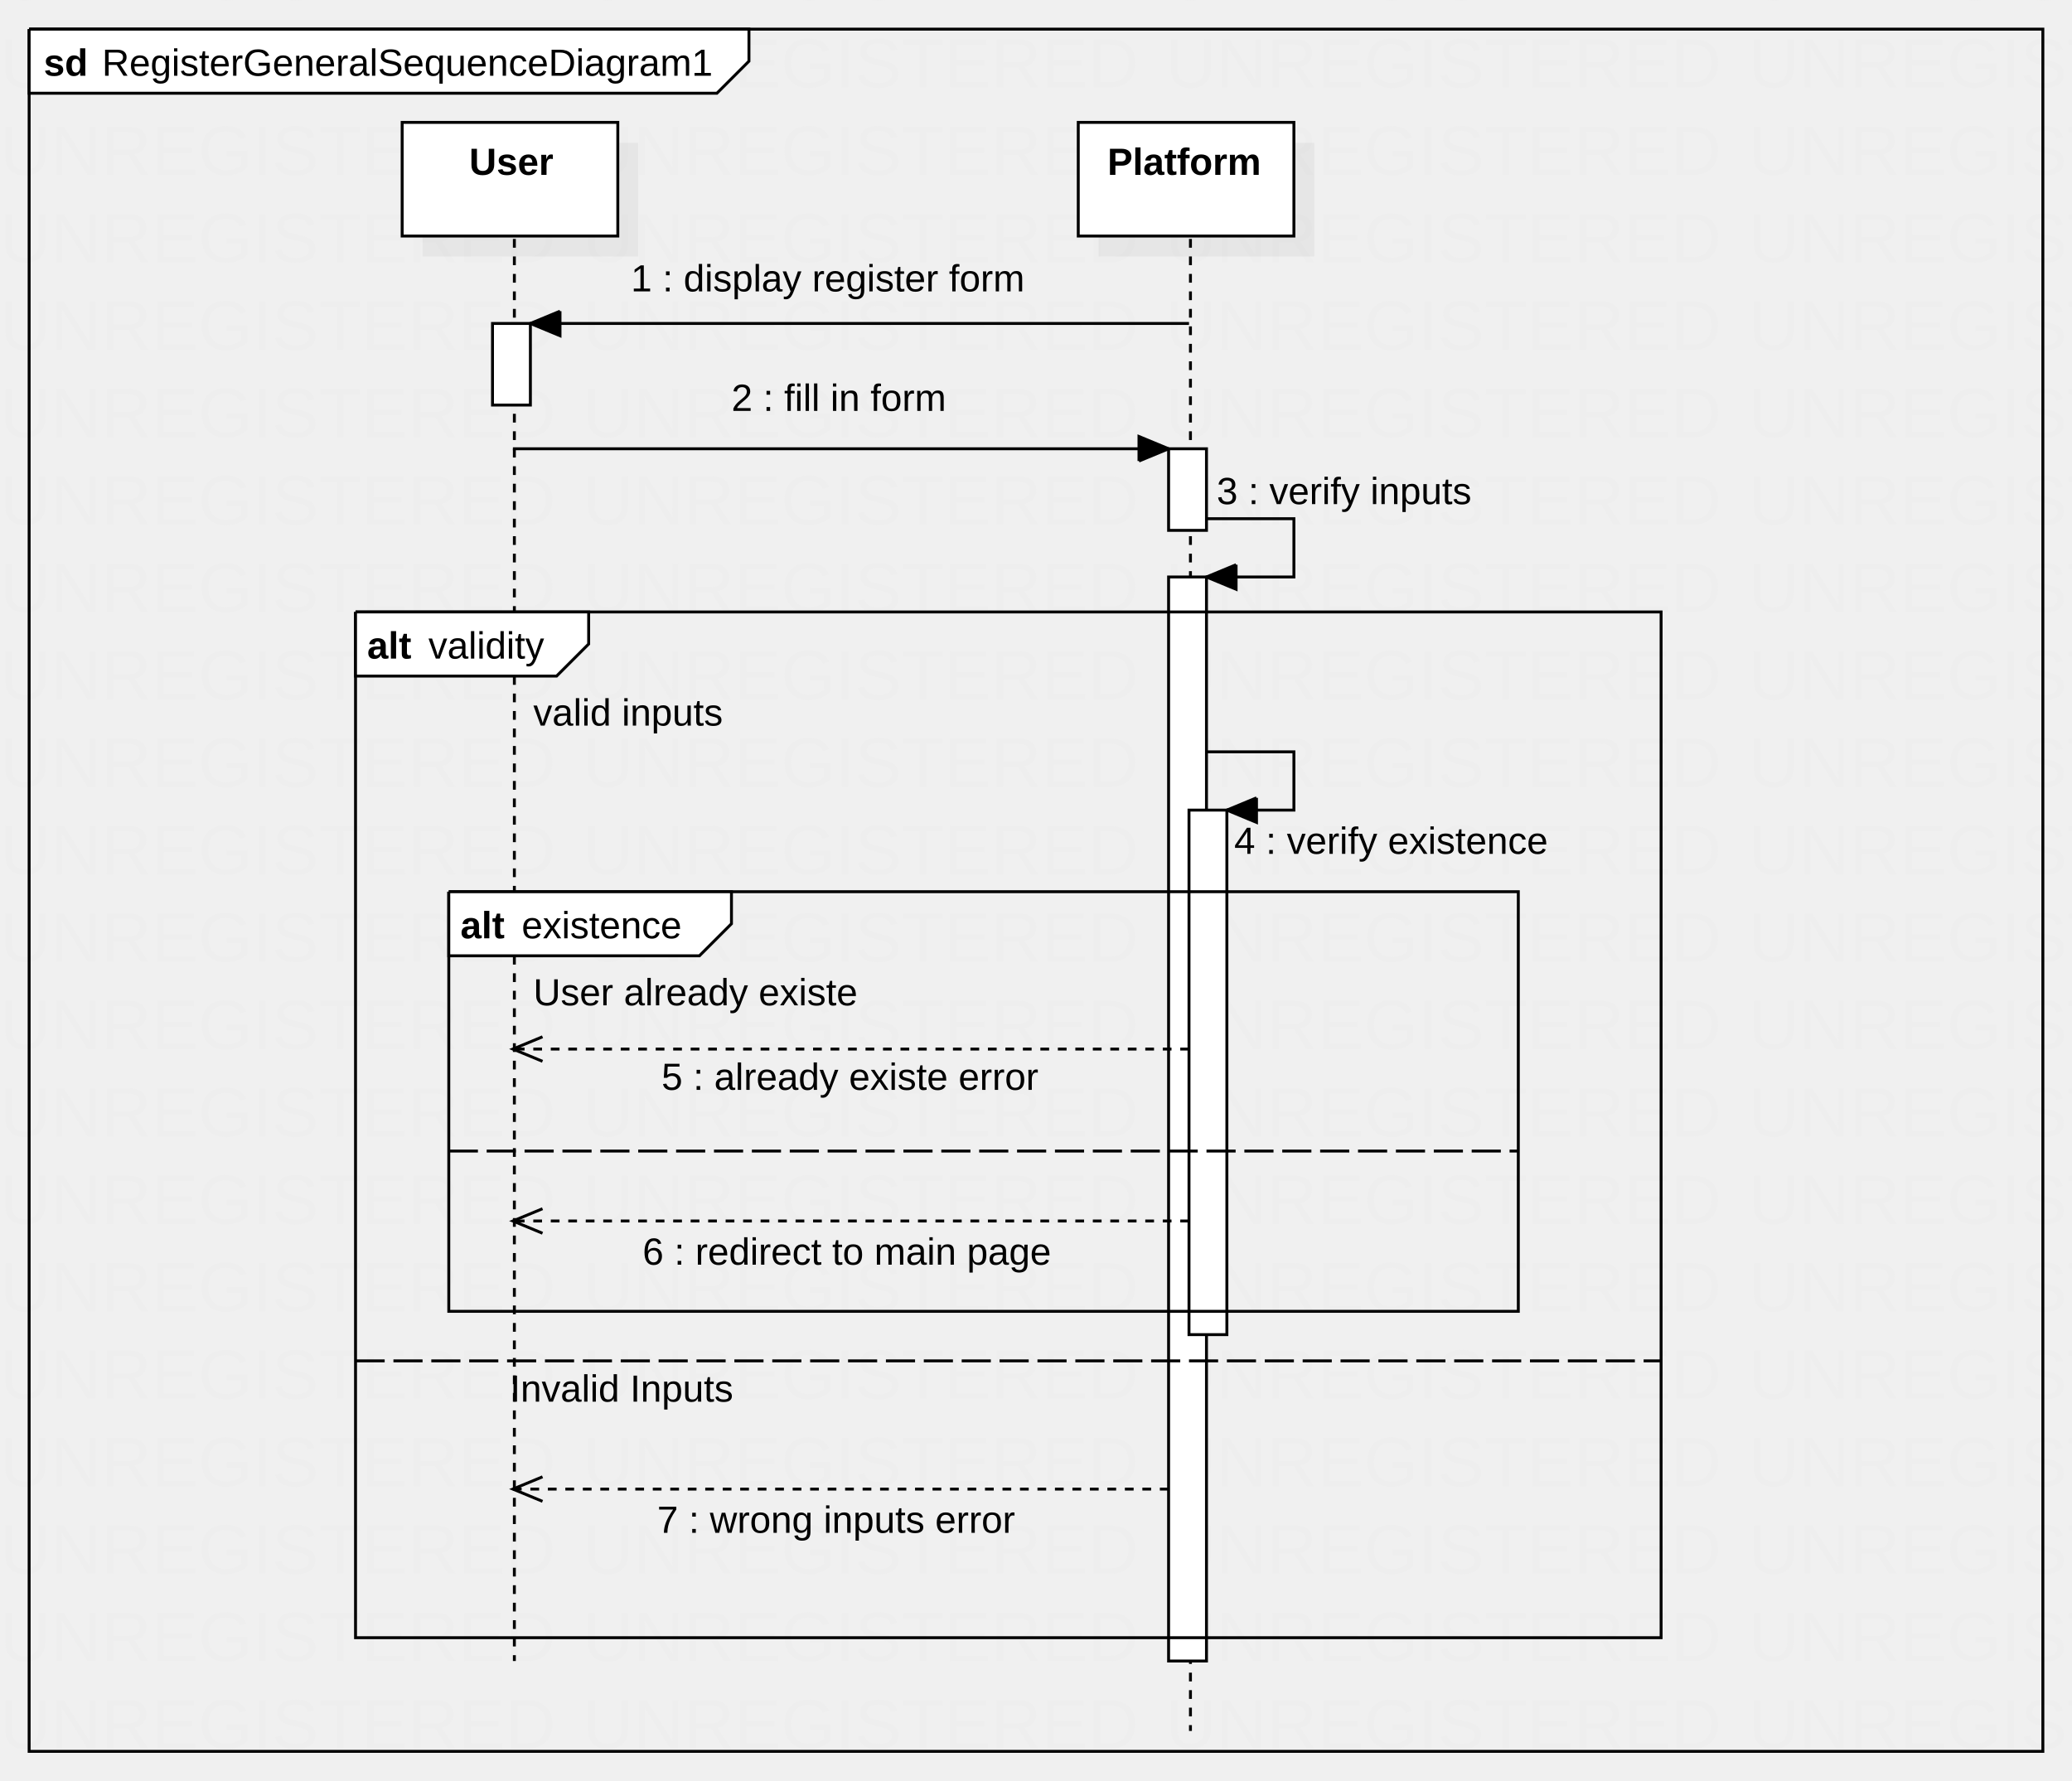
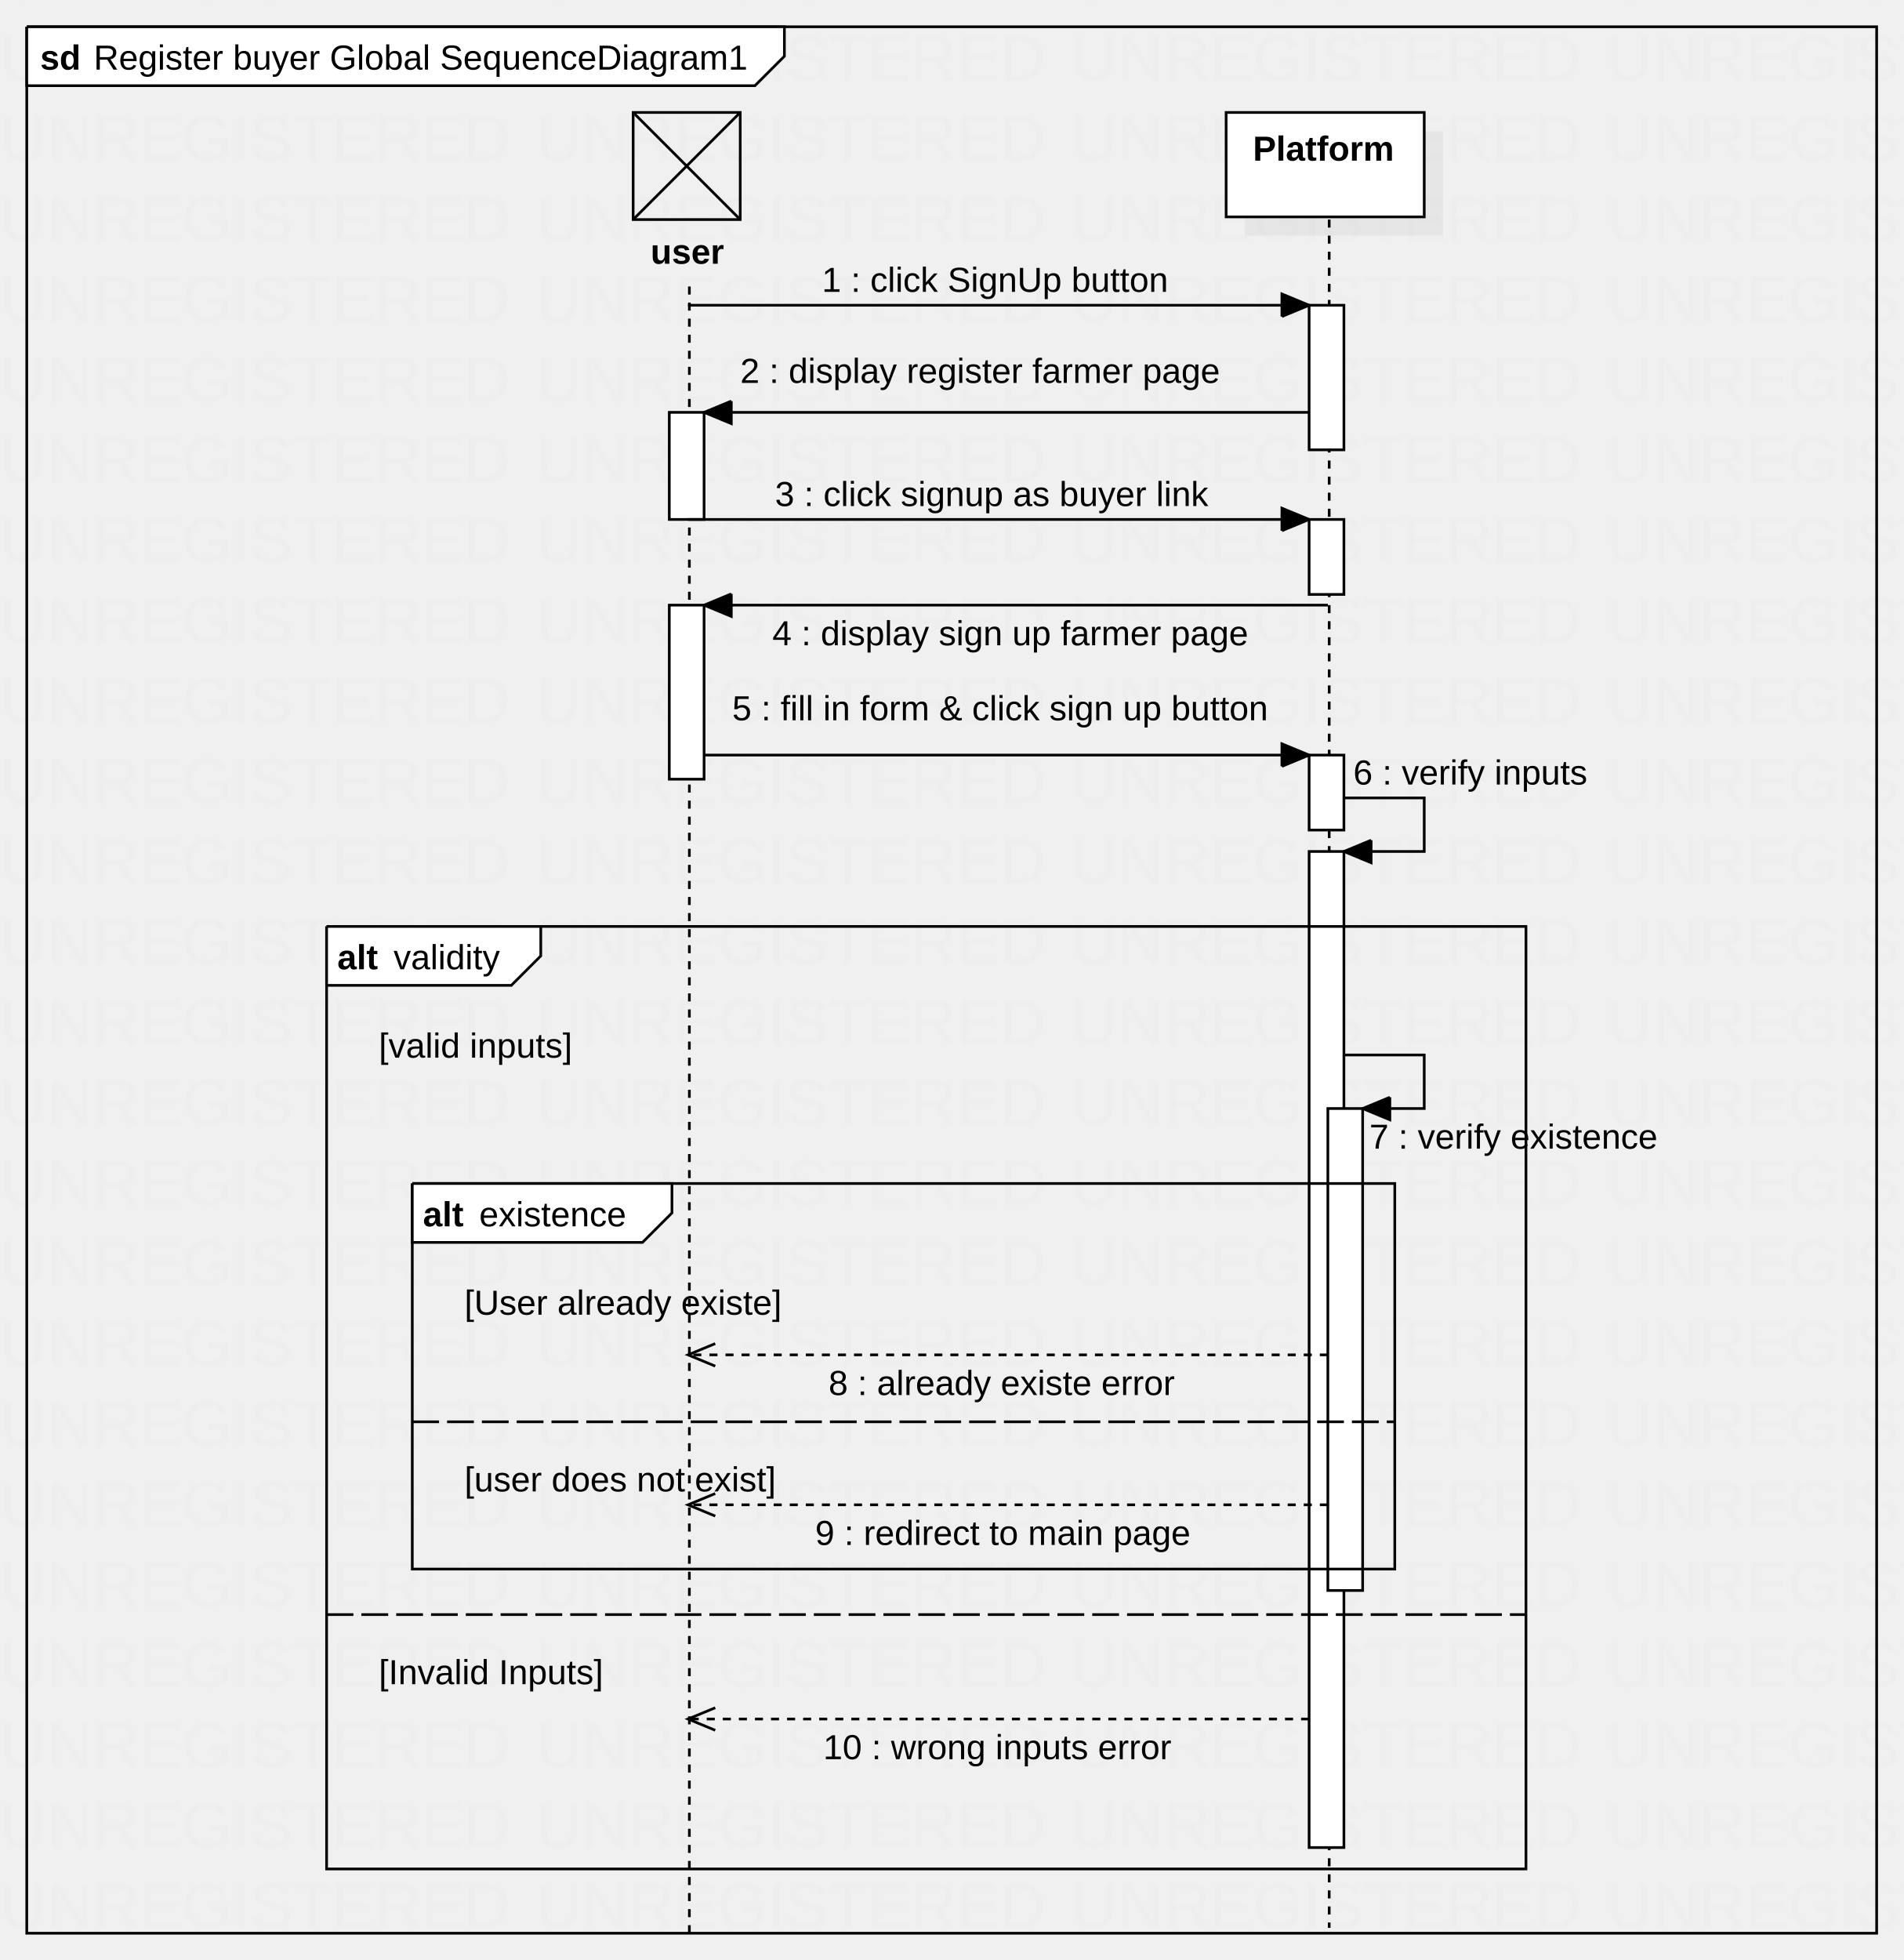
- <svg xmlns="http://www.w3.org/2000/svg" version="1.1" width="711" height="611">
+ <svg xmlns="http://www.w3.org/2000/svg" version="1.1" width="711" height="732">
  <defs />
  <g>
    <text fill="#eeeeee" stroke="none" font-family="Arial" font-size="24px" font-style="normal" font-weight="normal" text-decoration="none" x="0" y="0">UNREGISTERED</text>
    <text fill="#eeeeee" stroke="none" font-family="Arial" font-size="24px" font-style="normal" font-weight="normal" text-decoration="none" x="0" y="30">UNREGISTERED</text>
    <text fill="#eeeeee" stroke="none" font-family="Arial" font-size="24px" font-style="normal" font-weight="normal" text-decoration="none" x="0" y="60">UNREGISTERED</text>
    <text fill="#eeeeee" stroke="none" font-family="Arial" font-size="24px" font-style="normal" font-weight="normal" text-decoration="none" x="0" y="90">UNREGISTERED</text>
    <text fill="#eeeeee" stroke="none" font-family="Arial" font-size="24px" font-style="normal" font-weight="normal" text-decoration="none" x="0" y="120">UNREGISTERED</text>
    <text fill="#eeeeee" stroke="none" font-family="Arial" font-size="24px" font-style="normal" font-weight="normal" text-decoration="none" x="0" y="150">UNREGISTERED</text>
    <text fill="#eeeeee" stroke="none" font-family="Arial" font-size="24px" font-style="normal" font-weight="normal" text-decoration="none" x="0" y="180">UNREGISTERED</text>
    <text fill="#eeeeee" stroke="none" font-family="Arial" font-size="24px" font-style="normal" font-weight="normal" text-decoration="none" x="0" y="210">UNREGISTERED</text>
    <text fill="#eeeeee" stroke="none" font-family="Arial" font-size="24px" font-style="normal" font-weight="normal" text-decoration="none" x="0" y="240">UNREGISTERED</text>
    <text fill="#eeeeee" stroke="none" font-family="Arial" font-size="24px" font-style="normal" font-weight="normal" text-decoration="none" x="0" y="270">UNREGISTERED</text>
    <text fill="#eeeeee" stroke="none" font-family="Arial" font-size="24px" font-style="normal" font-weight="normal" text-decoration="none" x="0" y="300">UNREGISTERED</text>
    <text fill="#eeeeee" stroke="none" font-family="Arial" font-size="24px" font-style="normal" font-weight="normal" text-decoration="none" x="0" y="330">UNREGISTERED</text>
    <text fill="#eeeeee" stroke="none" font-family="Arial" font-size="24px" font-style="normal" font-weight="normal" text-decoration="none" x="0" y="360">UNREGISTERED</text>
    <text fill="#eeeeee" stroke="none" font-family="Arial" font-size="24px" font-style="normal" font-weight="normal" text-decoration="none" x="0" y="390">UNREGISTERED</text>
    <text fill="#eeeeee" stroke="none" font-family="Arial" font-size="24px" font-style="normal" font-weight="normal" text-decoration="none" x="0" y="420">UNREGISTERED</text>
    <text fill="#eeeeee" stroke="none" font-family="Arial" font-size="24px" font-style="normal" font-weight="normal" text-decoration="none" x="0" y="450">UNREGISTERED</text>
    <text fill="#eeeeee" stroke="none" font-family="Arial" font-size="24px" font-style="normal" font-weight="normal" text-decoration="none" x="0" y="480">UNREGISTERED</text>
    <text fill="#eeeeee" stroke="none" font-family="Arial" font-size="24px" font-style="normal" font-weight="normal" text-decoration="none" x="0" y="510">UNREGISTERED</text>
    <text fill="#eeeeee" stroke="none" font-family="Arial" font-size="24px" font-style="normal" font-weight="normal" text-decoration="none" x="0" y="540">UNREGISTERED</text>
    <text fill="#eeeeee" stroke="none" font-family="Arial" font-size="24px" font-style="normal" font-weight="normal" text-decoration="none" x="0" y="570">UNREGISTERED</text>
    <text fill="#eeeeee" stroke="none" font-family="Arial" font-size="24px" font-style="normal" font-weight="normal" text-decoration="none" x="0" y="600">UNREGISTERED</text>
+     <text fill="#eeeeee" stroke="none" font-family="Arial" font-size="24px" font-style="normal" font-weight="normal" text-decoration="none" x="0" y="630">UNREGISTERED</text>
+     <text fill="#eeeeee" stroke="none" font-family="Arial" font-size="24px" font-style="normal" font-weight="normal" text-decoration="none" x="0" y="660">UNREGISTERED</text>
+     <text fill="#eeeeee" stroke="none" font-family="Arial" font-size="24px" font-style="normal" font-weight="normal" text-decoration="none" x="0" y="690">UNREGISTERED</text>
+     <text fill="#eeeeee" stroke="none" font-family="Arial" font-size="24px" font-style="normal" font-weight="normal" text-decoration="none" x="0" y="720">UNREGISTERED</text>
    <text fill="#eeeeee" stroke="none" font-family="Arial" font-size="24px" font-style="normal" font-weight="normal" text-decoration="none" x="200" y="0">UNREGISTERED</text>
    <text fill="#eeeeee" stroke="none" font-family="Arial" font-size="24px" font-style="normal" font-weight="normal" text-decoration="none" x="200" y="30">UNREGISTERED</text>
    <text fill="#eeeeee" stroke="none" font-family="Arial" font-size="24px" font-style="normal" font-weight="normal" text-decoration="none" x="200" y="60">UNREGISTERED</text>
    <text fill="#eeeeee" stroke="none" font-family="Arial" font-size="24px" font-style="normal" font-weight="normal" text-decoration="none" x="200" y="90">UNREGISTERED</text>
    <text fill="#eeeeee" stroke="none" font-family="Arial" font-size="24px" font-style="normal" font-weight="normal" text-decoration="none" x="200" y="120">UNREGISTERED</text>
    <text fill="#eeeeee" stroke="none" font-family="Arial" font-size="24px" font-style="normal" font-weight="normal" text-decoration="none" x="200" y="150">UNREGISTERED</text>
    <text fill="#eeeeee" stroke="none" font-family="Arial" font-size="24px" font-style="normal" font-weight="normal" text-decoration="none" x="200" y="180">UNREGISTERED</text>
    <text fill="#eeeeee" stroke="none" font-family="Arial" font-size="24px" font-style="normal" font-weight="normal" text-decoration="none" x="200" y="210">UNREGISTERED</text>
    <text fill="#eeeeee" stroke="none" font-family="Arial" font-size="24px" font-style="normal" font-weight="normal" text-decoration="none" x="200" y="240">UNREGISTERED</text>
    <text fill="#eeeeee" stroke="none" font-family="Arial" font-size="24px" font-style="normal" font-weight="normal" text-decoration="none" x="200" y="270">UNREGISTERED</text>
    <text fill="#eeeeee" stroke="none" font-family="Arial" font-size="24px" font-style="normal" font-weight="normal" text-decoration="none" x="200" y="300">UNREGISTERED</text>
    <text fill="#eeeeee" stroke="none" font-family="Arial" font-size="24px" font-style="normal" font-weight="normal" text-decoration="none" x="200" y="330">UNREGISTERED</text>
    <text fill="#eeeeee" stroke="none" font-family="Arial" font-size="24px" font-style="normal" font-weight="normal" text-decoration="none" x="200" y="360">UNREGISTERED</text>
    <text fill="#eeeeee" stroke="none" font-family="Arial" font-size="24px" font-style="normal" font-weight="normal" text-decoration="none" x="200" y="390">UNREGISTERED</text>
    <text fill="#eeeeee" stroke="none" font-family="Arial" font-size="24px" font-style="normal" font-weight="normal" text-decoration="none" x="200" y="420">UNREGISTERED</text>
    <text fill="#eeeeee" stroke="none" font-family="Arial" font-size="24px" font-style="normal" font-weight="normal" text-decoration="none" x="200" y="450">UNREGISTERED</text>
    <text fill="#eeeeee" stroke="none" font-family="Arial" font-size="24px" font-style="normal" font-weight="normal" text-decoration="none" x="200" y="480">UNREGISTERED</text>
    <text fill="#eeeeee" stroke="none" font-family="Arial" font-size="24px" font-style="normal" font-weight="normal" text-decoration="none" x="200" y="510">UNREGISTERED</text>
    <text fill="#eeeeee" stroke="none" font-family="Arial" font-size="24px" font-style="normal" font-weight="normal" text-decoration="none" x="200" y="540">UNREGISTERED</text>
    <text fill="#eeeeee" stroke="none" font-family="Arial" font-size="24px" font-style="normal" font-weight="normal" text-decoration="none" x="200" y="570">UNREGISTERED</text>
    <text fill="#eeeeee" stroke="none" font-family="Arial" font-size="24px" font-style="normal" font-weight="normal" text-decoration="none" x="200" y="600">UNREGISTERED</text>
+     <text fill="#eeeeee" stroke="none" font-family="Arial" font-size="24px" font-style="normal" font-weight="normal" text-decoration="none" x="200" y="630">UNREGISTERED</text>
+     <text fill="#eeeeee" stroke="none" font-family="Arial" font-size="24px" font-style="normal" font-weight="normal" text-decoration="none" x="200" y="660">UNREGISTERED</text>
+     <text fill="#eeeeee" stroke="none" font-family="Arial" font-size="24px" font-style="normal" font-weight="normal" text-decoration="none" x="200" y="690">UNREGISTERED</text>
+     <text fill="#eeeeee" stroke="none" font-family="Arial" font-size="24px" font-style="normal" font-weight="normal" text-decoration="none" x="200" y="720">UNREGISTERED</text>
    <text fill="#eeeeee" stroke="none" font-family="Arial" font-size="24px" font-style="normal" font-weight="normal" text-decoration="none" x="400" y="0">UNREGISTERED</text>
    <text fill="#eeeeee" stroke="none" font-family="Arial" font-size="24px" font-style="normal" font-weight="normal" text-decoration="none" x="400" y="30">UNREGISTERED</text>
    <text fill="#eeeeee" stroke="none" font-family="Arial" font-size="24px" font-style="normal" font-weight="normal" text-decoration="none" x="400" y="60">UNREGISTERED</text>
    <text fill="#eeeeee" stroke="none" font-family="Arial" font-size="24px" font-style="normal" font-weight="normal" text-decoration="none" x="400" y="90">UNREGISTERED</text>
    <text fill="#eeeeee" stroke="none" font-family="Arial" font-size="24px" font-style="normal" font-weight="normal" text-decoration="none" x="400" y="120">UNREGISTERED</text>
    <text fill="#eeeeee" stroke="none" font-family="Arial" font-size="24px" font-style="normal" font-weight="normal" text-decoration="none" x="400" y="150">UNREGISTERED</text>
    <text fill="#eeeeee" stroke="none" font-family="Arial" font-size="24px" font-style="normal" font-weight="normal" text-decoration="none" x="400" y="180">UNREGISTERED</text>
    <text fill="#eeeeee" stroke="none" font-family="Arial" font-size="24px" font-style="normal" font-weight="normal" text-decoration="none" x="400" y="210">UNREGISTERED</text>
    <text fill="#eeeeee" stroke="none" font-family="Arial" font-size="24px" font-style="normal" font-weight="normal" text-decoration="none" x="400" y="240">UNREGISTERED</text>
    <text fill="#eeeeee" stroke="none" font-family="Arial" font-size="24px" font-style="normal" font-weight="normal" text-decoration="none" x="400" y="270">UNREGISTERED</text>
    <text fill="#eeeeee" stroke="none" font-family="Arial" font-size="24px" font-style="normal" font-weight="normal" text-decoration="none" x="400" y="300">UNREGISTERED</text>
    <text fill="#eeeeee" stroke="none" font-family="Arial" font-size="24px" font-style="normal" font-weight="normal" text-decoration="none" x="400" y="330">UNREGISTERED</text>
    <text fill="#eeeeee" stroke="none" font-family="Arial" font-size="24px" font-style="normal" font-weight="normal" text-decoration="none" x="400" y="360">UNREGISTERED</text>
    <text fill="#eeeeee" stroke="none" font-family="Arial" font-size="24px" font-style="normal" font-weight="normal" text-decoration="none" x="400" y="390">UNREGISTERED</text>
    <text fill="#eeeeee" stroke="none" font-family="Arial" font-size="24px" font-style="normal" font-weight="normal" text-decoration="none" x="400" y="420">UNREGISTERED</text>
    <text fill="#eeeeee" stroke="none" font-family="Arial" font-size="24px" font-style="normal" font-weight="normal" text-decoration="none" x="400" y="450">UNREGISTERED</text>
    <text fill="#eeeeee" stroke="none" font-family="Arial" font-size="24px" font-style="normal" font-weight="normal" text-decoration="none" x="400" y="480">UNREGISTERED</text>
    <text fill="#eeeeee" stroke="none" font-family="Arial" font-size="24px" font-style="normal" font-weight="normal" text-decoration="none" x="400" y="510">UNREGISTERED</text>
    <text fill="#eeeeee" stroke="none" font-family="Arial" font-size="24px" font-style="normal" font-weight="normal" text-decoration="none" x="400" y="540">UNREGISTERED</text>
    <text fill="#eeeeee" stroke="none" font-family="Arial" font-size="24px" font-style="normal" font-weight="normal" text-decoration="none" x="400" y="570">UNREGISTERED</text>
    <text fill="#eeeeee" stroke="none" font-family="Arial" font-size="24px" font-style="normal" font-weight="normal" text-decoration="none" x="400" y="600">UNREGISTERED</text>
+     <text fill="#eeeeee" stroke="none" font-family="Arial" font-size="24px" font-style="normal" font-weight="normal" text-decoration="none" x="400" y="630">UNREGISTERED</text>
+     <text fill="#eeeeee" stroke="none" font-family="Arial" font-size="24px" font-style="normal" font-weight="normal" text-decoration="none" x="400" y="660">UNREGISTERED</text>
+     <text fill="#eeeeee" stroke="none" font-family="Arial" font-size="24px" font-style="normal" font-weight="normal" text-decoration="none" x="400" y="690">UNREGISTERED</text>
+     <text fill="#eeeeee" stroke="none" font-family="Arial" font-size="24px" font-style="normal" font-weight="normal" text-decoration="none" x="400" y="720">UNREGISTERED</text>
    <text fill="#eeeeee" stroke="none" font-family="Arial" font-size="24px" font-style="normal" font-weight="normal" text-decoration="none" x="600" y="0">UNREGISTERED</text>
    <text fill="#eeeeee" stroke="none" font-family="Arial" font-size="24px" font-style="normal" font-weight="normal" text-decoration="none" x="600" y="30">UNREGISTERED</text>
    <text fill="#eeeeee" stroke="none" font-family="Arial" font-size="24px" font-style="normal" font-weight="normal" text-decoration="none" x="600" y="60">UNREGISTERED</text>
    <text fill="#eeeeee" stroke="none" font-family="Arial" font-size="24px" font-style="normal" font-weight="normal" text-decoration="none" x="600" y="90">UNREGISTERED</text>
    <text fill="#eeeeee" stroke="none" font-family="Arial" font-size="24px" font-style="normal" font-weight="normal" text-decoration="none" x="600" y="120">UNREGISTERED</text>
    <text fill="#eeeeee" stroke="none" font-family="Arial" font-size="24px" font-style="normal" font-weight="normal" text-decoration="none" x="600" y="150">UNREGISTERED</text>
    <text fill="#eeeeee" stroke="none" font-family="Arial" font-size="24px" font-style="normal" font-weight="normal" text-decoration="none" x="600" y="180">UNREGISTERED</text>
    <text fill="#eeeeee" stroke="none" font-family="Arial" font-size="24px" font-style="normal" font-weight="normal" text-decoration="none" x="600" y="210">UNREGISTERED</text>
    <text fill="#eeeeee" stroke="none" font-family="Arial" font-size="24px" font-style="normal" font-weight="normal" text-decoration="none" x="600" y="240">UNREGISTERED</text>
    <text fill="#eeeeee" stroke="none" font-family="Arial" font-size="24px" font-style="normal" font-weight="normal" text-decoration="none" x="600" y="270">UNREGISTERED</text>
    <text fill="#eeeeee" stroke="none" font-family="Arial" font-size="24px" font-style="normal" font-weight="normal" text-decoration="none" x="600" y="300">UNREGISTERED</text>
    <text fill="#eeeeee" stroke="none" font-family="Arial" font-size="24px" font-style="normal" font-weight="normal" text-decoration="none" x="600" y="330">UNREGISTERED</text>
    <text fill="#eeeeee" stroke="none" font-family="Arial" font-size="24px" font-style="normal" font-weight="normal" text-decoration="none" x="600" y="360">UNREGISTERED</text>
    <text fill="#eeeeee" stroke="none" font-family="Arial" font-size="24px" font-style="normal" font-weight="normal" text-decoration="none" x="600" y="390">UNREGISTERED</text>
    <text fill="#eeeeee" stroke="none" font-family="Arial" font-size="24px" font-style="normal" font-weight="normal" text-decoration="none" x="600" y="420">UNREGISTERED</text>
    <text fill="#eeeeee" stroke="none" font-family="Arial" font-size="24px" font-style="normal" font-weight="normal" text-decoration="none" x="600" y="450">UNREGISTERED</text>
    <text fill="#eeeeee" stroke="none" font-family="Arial" font-size="24px" font-style="normal" font-weight="normal" text-decoration="none" x="600" y="480">UNREGISTERED</text>
    <text fill="#eeeeee" stroke="none" font-family="Arial" font-size="24px" font-style="normal" font-weight="normal" text-decoration="none" x="600" y="510">UNREGISTERED</text>
    <text fill="#eeeeee" stroke="none" font-family="Arial" font-size="24px" font-style="normal" font-weight="normal" text-decoration="none" x="600" y="540">UNREGISTERED</text>
    <text fill="#eeeeee" stroke="none" font-family="Arial" font-size="24px" font-style="normal" font-weight="normal" text-decoration="none" x="600" y="570">UNREGISTERED</text>
    <text fill="#eeeeee" stroke="none" font-family="Arial" font-size="24px" font-style="normal" font-weight="normal" text-decoration="none" x="600" y="600">UNREGISTERED</text>
-     <g transform="translate(10,2) scale(1,1)">
-       <path fill="none" stroke="#000000" d="M 0 8 L 691 8 L 691 599 L 0 599 L 0 8" stroke-miterlimit="10" />
-     </g>
-     <g transform="translate(10,2) scale(1,1)">
-       <path fill="#ffffff" stroke="none" d="M 0 8 L 0 30 L 236 30 L 247 19 L 247 8 L 0 8" />
-     </g>
-     <g transform="translate(10,2) scale(1,1)">
-       <path fill="none" stroke="#000000" d="M 0 8 L 0 30 L 236 30 L 247 19 L 247 8 L 0 8 L 0 8" stroke-miterlimit="10" />
-     </g>
-     <g transform="translate(10,2) scale(1,1)">
-       <g>
-         <path fill="none" stroke="none" />
-         <text fill="#000000" stroke="none" font-family="Arial" font-size="13px" font-style="normal" font-weight="normal" text-decoration="none" x="25" y="24">RegisterGeneralSequenceDiagram1</text>
+     <text fill="#eeeeee" stroke="none" font-family="Arial" font-size="24px" font-style="normal" font-weight="normal" text-decoration="none" x="600" y="630">UNREGISTERED</text>
+     <text fill="#eeeeee" stroke="none" font-family="Arial" font-size="24px" font-style="normal" font-weight="normal" text-decoration="none" x="600" y="660">UNREGISTERED</text>
+     <text fill="#eeeeee" stroke="none" font-family="Arial" font-size="24px" font-style="normal" font-weight="normal" text-decoration="none" x="600" y="690">UNREGISTERED</text>
+     <text fill="#eeeeee" stroke="none" font-family="Arial" font-size="24px" font-style="normal" font-weight="normal" text-decoration="none" x="600" y="720">UNREGISTERED</text>
+     <g transform="translate(10,2) scale(1,1)">
+       <path fill="none" stroke="#000000" d="M 0 8 L 691 8 L 691 720 L 0 720 L 0 8" stroke-miterlimit="10" />
+     </g>
+     <g transform="translate(10,2) scale(1,1)">
+       <path fill="#ffffff" stroke="none" d="M 0 8 L 0 30 L 272 30 L 283 19 L 283 8 L 0 8" />
+     </g>
+     <g transform="translate(10,2) scale(1,1)">
+       <path fill="none" stroke="#000000" d="M 0 8 L 0 30 L 272 30 L 283 19 L 283 8 L 0 8 L 0 8" stroke-miterlimit="10" />
+     </g>
+     <g transform="translate(10,2) scale(1,1)">
+       <g>
+         <path fill="none" stroke="none" />
+         <text fill="#000000" stroke="none" font-family="Arial" font-size="13px" font-style="normal" font-weight="normal" text-decoration="none" x="25" y="24">Register buyer Global SequenceDiagram1</text>
      </g>
    </g>
    <g transform="translate(10,2) scale(1,1)">
      <g>
        <path fill="none" stroke="none" />
        <text fill="#000000" stroke="none" font-family="Arial" font-size="13px" font-style="normal" font-weight="bold" text-decoration="none" x="5" y="24">sd</text>
      </g>
    </g>
    <g transform="translate(10,2) scale(1,1)">
-       <rect fill="#C0C0C0" stroke="none" x="135" y="47" width="74" height="39" opacity="0.2" />
-     </g>
-     <g transform="translate(10,2) scale(1,1)">
-       <rect fill="#ffffff" stroke="none" x="128" y="40" width="74" height="39" />
-     </g>
-     <g transform="translate(10,2) scale(1,1)">
-       <path fill="none" stroke="#000000" d="M 128 40 L 202 40 L 202 79 L 128 79 L 128 40 Z Z" stroke-miterlimit="10" />
-     </g>
-     <g transform="translate(10,2) scale(1,1)">
-       <g>
-         <path fill="none" stroke="none" />
-         <text fill="#000000" stroke="none" font-family="Arial" font-size="13px" font-style="normal" font-weight="bold" text-decoration="none" x="151" y="58">User</text>
-       </g>
-     </g>
-     <g transform="translate(10,2) scale(1,1)">
-       <path fill="none" stroke="#000000" d="M 166.5 80 L 166.5 568" stroke-miterlimit="10" stroke-dasharray="3" />
-     </g>
-     <g transform="translate(10,2) scale(1,1)">
-       <rect fill="#C0C0C0" stroke="none" x="367" y="47" width="74" height="39" opacity="0.2" />
-     </g>
-     <g transform="translate(10,2) scale(1,1)">
-       <rect fill="#ffffff" stroke="none" x="360" y="40" width="74" height="39" />
-     </g>
-     <g transform="translate(10,2) scale(1,1)">
-       <path fill="none" stroke="#000000" d="M 360 40 L 434 40 L 434 79 L 360 79 L 360 40 Z Z" stroke-miterlimit="10" />
-     </g>
-     <g transform="translate(10,2) scale(1,1)">
-       <g>
-         <path fill="none" stroke="none" />
-         <text fill="#000000" stroke="none" font-family="Arial" font-size="13px" font-style="normal" font-weight="bold" text-decoration="none" x="370" y="58">Platform</text>
-       </g>
-     </g>
-     <g transform="translate(10,2) scale(1,1)">
-       <path fill="none" stroke="#000000" d="M 398.5 80 L 398.5 592" stroke-miterlimit="10" stroke-dasharray="3" />
-     </g>
-     <g transform="translate(10,2) scale(1,1)">
-       <g>
-         <path fill="none" stroke="none" />
-         <text fill="#000000" stroke="none" font-family="Arial" font-size="13px" font-style="normal" font-weight="normal" text-decoration="none" x="173" y="247">valid inputs</text>
-       </g>
-     </g>
-     <g transform="translate(10,2) scale(1,1)">
-       <g>
-         <path fill="none" stroke="none" />
-         <text fill="#000000" stroke="none" font-family="Arial" font-size="13px" font-style="normal" font-weight="normal" text-decoration="none" x="165" y="479">Invalid Inputs</text>
-       </g>
-     </g>
-     <g transform="translate(10,2) scale(1,1)">
-       <g>
-         <path fill="none" stroke="none" />
-         <text fill="#000000" stroke="none" font-family="Arial" font-size="13px" font-style="normal" font-weight="normal" text-decoration="none" x="173" y="343">User already existe</text>
-       </g>
-     </g>
-     <g transform="translate(10,2) scale(1,1)">
-       <path fill="none" stroke="#000000" d="M 398 109 L 172 109" stroke-miterlimit="10" />
-     </g>
-     <g transform="translate(10,2) scale(1,1)">
-       <path fill="#000000" stroke="none" d="M 182.163 104.79 L 172 109 L 182.163 113.21" />
-     </g>
-     <g transform="translate(10,2) scale(1,1)">
-       <path fill="none" stroke="#000000" d="M 182.163 104.79 L 172 109 L 182.163 113.21 L 182.163 104.79" stroke-miterlimit="10" />
-     </g>
-     <g transform="translate(10,2) scale(1,1)">
-       <g>
-         <path fill="none" stroke="none" />
-         <text fill="#000000" stroke="none" font-family="Arial" font-size="13px" font-style="normal" font-weight="normal" text-decoration="none" x="206.5" y="98">1 : display register form</text>
-       </g>
-     </g>
-     <g transform="translate(10,2) scale(1,1)">
-       <rect fill="#ffffff" stroke="none" x="159" y="109" width="13" height="28" />
-     </g>
-     <g transform="translate(10,2) scale(1,1)">
-       <path fill="none" stroke="#000000" d="M 159 109 L 172 109 L 172 137 L 159 137 L 159 109 Z Z" stroke-miterlimit="10" />
-     </g>
-     <g transform="translate(10,2) scale(1,1)">
-       <path fill="none" stroke="#000000" d="M 166 152 L 391 152" stroke-miterlimit="10" />
-     </g>
-     <g transform="translate(10,2) scale(1,1)">
-       <path fill="#000000" stroke="none" d="M 380.837 156.21 L 391 152 L 380.837 147.79" />
-     </g>
-     <g transform="translate(10,2) scale(1,1)">
-       <path fill="none" stroke="#000000" d="M 380.837 156.21 L 391 152 L 380.837 147.79 L 380.837 156.21" stroke-miterlimit="10" />
-     </g>
-     <g transform="translate(10,2) scale(1,1)">
-       <g>
-         <path fill="none" stroke="none" />
-         <text fill="#000000" stroke="none" font-family="Arial" font-size="13px" font-style="normal" font-weight="normal" text-decoration="none" x="241" y="139">2 : fill in form</text>
-       </g>
-     </g>
-     <g transform="translate(10,2) scale(1,1)">
-       <rect fill="#ffffff" stroke="none" x="391" y="152" width="13" height="28" />
-     </g>
-     <g transform="translate(10,2) scale(1,1)">
-       <path fill="none" stroke="#000000" d="M 391 152 L 404 152 L 404 180 L 391 180 L 391 152 Z Z" stroke-miterlimit="10" />
-     </g>
-     <g transform="translate(10,2) scale(1,1)">
-       <path fill="none" stroke="#000000" d="M 404 176 L 434 176 L 434 196 L 404 196" stroke-miterlimit="10" />
-     </g>
-     <g transform="translate(10,2) scale(1,1)">
-       <path fill="#000000" stroke="none" d="M 414.163 191.79 L 404 196 L 414.163 200.21" />
-     </g>
-     <g transform="translate(10,2) scale(1,1)">
-       <path fill="none" stroke="#000000" d="M 414.163 191.79 L 404 196 L 414.163 200.21 L 414.163 191.79" stroke-miterlimit="10" />
-     </g>
-     <g transform="translate(10,2) scale(1,1)">
-       <g>
-         <path fill="none" stroke="none" />
-         <text fill="#000000" stroke="none" font-family="Arial" font-size="13px" font-style="normal" font-weight="normal" text-decoration="none" x="407.5" y="171">3 : verify inputs</text>
-       </g>
-     </g>
-     <g transform="translate(10,2) scale(1,1)">
-       <rect fill="#ffffff" stroke="none" x="391" y="196" width="13" height="372" />
-     </g>
-     <g transform="translate(10,2) scale(1,1)">
-       <path fill="none" stroke="#000000" d="M 391 196 L 404 196 L 404 568 L 391 568 L 391 196 Z Z" stroke-miterlimit="10" />
-     </g>
-     <g transform="translate(10,2) scale(1,1)">
-       <path fill="none" stroke="#000000" d="M 404 256 L 434 256 L 434 276 L 411 276" stroke-miterlimit="10" />
-     </g>
-     <g transform="translate(10,2) scale(1,1)">
-       <path fill="#000000" stroke="none" d="M 421.163 271.79 L 411 276 L 421.163 280.21" />
-     </g>
-     <g transform="translate(10,2) scale(1,1)">
-       <path fill="none" stroke="#000000" d="M 421.163 271.79 L 411 276 L 421.163 280.21 L 421.163 271.79" stroke-miterlimit="10" />
-     </g>
-     <g transform="translate(10,2) scale(1,1)">
-       <g>
-         <path fill="none" stroke="none" />
-         <text fill="#000000" stroke="none" font-family="Arial" font-size="13px" font-style="normal" font-weight="normal" text-decoration="none" x="413.5" y="291">4 : verify existence</text>
-       </g>
-     </g>
-     <g transform="translate(10,2) scale(1,1)">
-       <rect fill="#ffffff" stroke="none" x="398" y="276" width="13" height="180" />
-     </g>
-     <g transform="translate(10,2) scale(1,1)">
-       <path fill="none" stroke="#000000" d="M 398 276 L 411 276 L 411 456 L 398 456 L 398 276 Z Z" stroke-miterlimit="10" />
-     </g>
-     <g transform="translate(10,2) scale(1,1)">
-       <path fill="none" stroke="#000000" d="M 398 358 L 166 358" stroke-miterlimit="10" stroke-dasharray="3" />
-     </g>
-     <g transform="translate(10,2) scale(1,1)">
-       <path fill="none" stroke="#000000" d="M 176.163 353.79 L 166 358 L 176.163 362.21" stroke-miterlimit="10" />
-     </g>
-     <g transform="translate(10,2) scale(1,1)">
-       <g>
-         <path fill="none" stroke="none" />
-         <text fill="#000000" stroke="none" font-family="Arial" font-size="13px" font-style="normal" font-weight="normal" text-decoration="none" x="217" y="372">5 : already existe error</text>
-       </g>
-     </g>
-     <g transform="translate(10,2) scale(1,1)">
-       <path fill="none" stroke="#000000" d="M 398 417 L 166 417" stroke-miterlimit="10" stroke-dasharray="3" />
-     </g>
-     <g transform="translate(10,2) scale(1,1)">
-       <path fill="none" stroke="#000000" d="M 176.163 412.79 L 166 417 L 176.163 421.21" stroke-miterlimit="10" />
-     </g>
-     <g transform="translate(10,2) scale(1,1)">
-       <g>
-         <path fill="none" stroke="none" />
-         <text fill="#000000" stroke="none" font-family="Arial" font-size="13px" font-style="normal" font-weight="normal" text-decoration="none" x="210.5" y="432">6 : redirect to main page</text>
-       </g>
-     </g>
-     <g transform="translate(10,2) scale(1,1)">
-       <path fill="none" stroke="#000000" d="M 391 509 L 166 509" stroke-miterlimit="10" stroke-dasharray="3" />
-     </g>
-     <g transform="translate(10,2) scale(1,1)">
-       <path fill="none" stroke="#000000" d="M 176.163 504.79 L 166 509 L 176.163 513.21" stroke-miterlimit="10" />
-     </g>
-     <g transform="translate(10,2) scale(1,1)">
-       <g>
-         <path fill="none" stroke="none" />
-         <text fill="#000000" stroke="none" font-family="Arial" font-size="13px" font-style="normal" font-weight="normal" text-decoration="none" x="215.5" y="524">7 : wrong inputs error</text>
-       </g>
-     </g>
-     <g transform="translate(10,2) scale(1,1)">
-       <path fill="none" stroke="#000000" d="M 112 208 L 560 208 L 560 560 L 112 560 L 112 208" stroke-miterlimit="10" />
-     </g>
-     <g transform="translate(10,2) scale(1,1)">
-       <path fill="#ffffff" stroke="none" d="M 112 208 L 112 230 L 181 230 L 192 219 L 192 208 L 112 208" />
-     </g>
-     <g transform="translate(10,2) scale(1,1)">
-       <path fill="none" stroke="#000000" d="M 112 208 L 112 230 L 181 230 L 192 219 L 192 208 L 112 208 L 112 208" stroke-miterlimit="10" />
-     </g>
-     <g transform="translate(10,2) scale(1,1)">
-       <g>
-         <path fill="none" stroke="none" />
-         <text fill="#000000" stroke="none" font-family="Arial" font-size="13px" font-style="normal" font-weight="normal" text-decoration="none" x="137" y="224">validity</text>
-       </g>
-     </g>
-     <g transform="translate(10,2) scale(1,1)">
-       <g>
-         <path fill="none" stroke="none" />
-         <text fill="#000000" stroke="none" font-family="Arial" font-size="13px" font-style="normal" font-weight="bold" text-decoration="none" x="116" y="224">alt</text>
-       </g>
-     </g>
-     <g transform="translate(10,2) scale(1,1)">
-       <path fill="none" stroke="#000000" d="M 112 465 L 560 465" stroke-miterlimit="10" stroke-dasharray="10,3" />
-     </g>
-     <g transform="translate(10,2) scale(1,1)">
-       <path fill="none" stroke="#000000" d="M 144 304 L 511 304 L 511 448 L 144 448 L 144 304" stroke-miterlimit="10" />
-     </g>
-     <g transform="translate(10,2) scale(1,1)">
-       <path fill="#ffffff" stroke="none" d="M 144 304 L 144 326 L 230 326 L 241 315 L 241 304 L 144 304" />
-     </g>
-     <g transform="translate(10,2) scale(1,1)">
-       <path fill="none" stroke="#000000" d="M 144 304 L 144 326 L 230 326 L 241 315 L 241 304 L 144 304 L 144 304" stroke-miterlimit="10" />
-     </g>
-     <g transform="translate(10,2) scale(1,1)">
-       <g>
-         <path fill="none" stroke="none" />
-         <text fill="#000000" stroke="none" font-family="Arial" font-size="13px" font-style="normal" font-weight="normal" text-decoration="none" x="169" y="320">existence</text>
-       </g>
-     </g>
-     <g transform="translate(10,2) scale(1,1)">
-       <g>
-         <path fill="none" stroke="none" />
-         <text fill="#000000" stroke="none" font-family="Arial" font-size="13px" font-style="normal" font-weight="bold" text-decoration="none" x="148" y="320">alt</text>
-       </g>
-     </g>
-     <g transform="translate(10,2) scale(1,1)">
-       <path fill="none" stroke="#000000" d="M 144 393 L 511 393" stroke-miterlimit="10" stroke-dasharray="10,3" />
+       <rect fill="#C0C0C0" stroke="none" x="455" y="47" width="74" height="39" opacity="0.2" />
+     </g>
+     <g transform="translate(10,2) scale(1,1)">
+       <rect fill="#ffffff" stroke="none" x="448" y="40" width="74" height="39" />
+     </g>
+     <g transform="translate(10,2) scale(1,1)">
+       <path fill="none" stroke="#000000" d="M 448 40 L 522 40 L 522 79 L 448 79 L 448 40 Z Z" stroke-miterlimit="10" />
+     </g>
+     <g transform="translate(10,2) scale(1,1)">
+       <g>
+         <path fill="none" stroke="none" />
+         <text fill="#000000" stroke="none" font-family="Arial" font-size="13px" font-style="normal" font-weight="bold" text-decoration="none" x="458" y="58">Platform</text>
+       </g>
+     </g>
+     <g transform="translate(10,2) scale(1,1)">
+       <path fill="none" stroke="#000000" d="M 486.5 80 L 486.5 718" stroke-miterlimit="10" stroke-dasharray="3" />
+     </g>
+     <g transform="translate(10,2) scale(1,1)">
+       <path fill="none" stroke="#000000" d="M 226.5 40 L 266.5 40 L 266.5 80 L 226.5 80 L 226.5 40 Z Z" stroke-miterlimit="10" />
+     </g>
+     <g transform="translate(10,2) scale(1,1)">
+       <path fill="none" stroke="#000000" d="M 226.5 40 L 266.5 80" stroke-miterlimit="10" />
+     </g>
+     <g transform="translate(10,2) scale(1,1)">
+       <path fill="none" stroke="#000000" d="M 266.5 40 L 226.5 80" stroke-miterlimit="10" />
+     </g>
+     <g transform="translate(10,2) scale(1,1)">
+       <g>
+         <path fill="none" stroke="none" />
+         <text fill="#000000" stroke="none" font-family="Arial" font-size="13px" font-style="normal" font-weight="bold" text-decoration="none" x="233" y="96.5">user</text>
+       </g>
+     </g>
+     <g transform="translate(10,2) scale(1,1)">
+       <path fill="none" stroke="#000000" d="M 247.5 105 L 247.5 720" stroke-miterlimit="10" stroke-dasharray="3" />
+     </g>
+     <g transform="translate(10,2) scale(1,1)">
+       <path fill="none" stroke="#000000" d="M 247 112 L 479 112" stroke-miterlimit="10" />
+     </g>
+     <g transform="translate(10,2) scale(1,1)">
+       <path fill="#000000" stroke="none" d="M 468.837 116.21 L 479 112 L 468.837 107.79" />
+     </g>
+     <g transform="translate(10,2) scale(1,1)">
+       <path fill="none" stroke="#000000" d="M 468.837 116.21 L 479 112 L 468.837 107.79 L 468.837 116.21" stroke-miterlimit="10" />
+     </g>
+     <g transform="translate(10,2) scale(1,1)">
+       <g>
+         <path fill="none" stroke="none" />
+         <text fill="#000000" stroke="none" font-family="Arial" font-size="13px" font-style="normal" font-weight="normal" text-decoration="none" x="297" y="107">1 : click SignUp button</text>
+       </g>
+     </g>
+     <g transform="translate(10,2) scale(1,1)">
+       <rect fill="#ffffff" stroke="none" x="479" y="112" width="13" height="54" />
+     </g>
+     <g transform="translate(10,2) scale(1,1)">
+       <path fill="none" stroke="#000000" d="M 479 112 L 492 112 L 492 166 L 479 166 L 479 112 Z Z" stroke-miterlimit="10" />
+     </g>
+     <g transform="translate(10,2) scale(1,1)">
+       <path fill="none" stroke="#000000" d="M 479 152 L 253 152" stroke-miterlimit="10" />
+     </g>
+     <g transform="translate(10,2) scale(1,1)">
+       <path fill="#000000" stroke="none" d="M 263.163 147.79 L 253 152 L 263.163 156.21" />
+     </g>
+     <g transform="translate(10,2) scale(1,1)">
+       <path fill="none" stroke="#000000" d="M 263.163 147.79 L 253 152 L 263.163 156.21 L 263.163 147.79" stroke-miterlimit="10" />
+     </g>
+     <g transform="translate(10,2) scale(1,1)">
+       <g>
+         <path fill="none" stroke="none" />
+         <text fill="#000000" stroke="none" font-family="Arial" font-size="13px" font-style="normal" font-weight="normal" text-decoration="none" x="266.5" y="141">2 : display register farmer page</text>
+       </g>
+     </g>
+     <g transform="translate(10,2) scale(1,1)">
+       <rect fill="#ffffff" stroke="none" x="240" y="152" width="13" height="40" />
+     </g>
+     <g transform="translate(10,2) scale(1,1)">
+       <path fill="none" stroke="#000000" d="M 240 152 L 253 152 L 253 192 L 240 192 L 240 152 Z Z" stroke-miterlimit="10" />
+     </g>
+     <g transform="translate(10,2) scale(1,1)">
+       <path fill="none" stroke="#000000" d="M 247 192 L 479 192" stroke-miterlimit="10" />
+     </g>
+     <g transform="translate(10,2) scale(1,1)">
+       <path fill="#000000" stroke="none" d="M 468.837 196.21 L 479 192 L 468.837 187.79" />
+     </g>
+     <g transform="translate(10,2) scale(1,1)">
+       <path fill="none" stroke="#000000" d="M 468.837 196.21 L 479 192 L 468.837 187.79 L 468.837 196.21" stroke-miterlimit="10" />
+     </g>
+     <g transform="translate(10,2) scale(1,1)">
+       <g>
+         <path fill="none" stroke="none" />
+         <text fill="#000000" stroke="none" font-family="Arial" font-size="13px" font-style="normal" font-weight="normal" text-decoration="none" x="279.5" y="187">3 : click signup as buyer link</text>
+       </g>
+     </g>
+     <g transform="translate(10,2) scale(1,1)">
+       <rect fill="#ffffff" stroke="none" x="479" y="192" width="13" height="28" />
+     </g>
+     <g transform="translate(10,2) scale(1,1)">
+       <path fill="none" stroke="#000000" d="M 479 192 L 492 192 L 492 220 L 479 220 L 479 192 Z Z" stroke-miterlimit="10" />
+     </g>
+     <g transform="translate(10,2) scale(1,1)">
+       <path fill="none" stroke="#000000" d="M 486 224 L 253 224" stroke-miterlimit="10" />
+     </g>
+     <g transform="translate(10,2) scale(1,1)">
+       <path fill="#000000" stroke="none" d="M 263.163 219.79 L 253 224 L 263.163 228.21" />
+     </g>
+     <g transform="translate(10,2) scale(1,1)">
+       <path fill="none" stroke="#000000" d="M 263.163 219.79 L 253 224 L 263.163 228.21 L 263.163 219.79" stroke-miterlimit="10" />
+     </g>
+     <g transform="translate(10,2) scale(1,1)">
+       <g>
+         <path fill="none" stroke="none" />
+         <text fill="#000000" stroke="none" font-family="Arial" font-size="13px" font-style="normal" font-weight="normal" text-decoration="none" x="278.5" y="239">4 : display sign up farmer page</text>
+       </g>
+     </g>
+     <g transform="translate(10,2) scale(1,1)">
+       <rect fill="#ffffff" stroke="none" x="240" y="224" width="13" height="65" />
+     </g>
+     <g transform="translate(10,2) scale(1,1)">
+       <path fill="none" stroke="#000000" d="M 240 224 L 253 224 L 253 289 L 240 289 L 240 224 Z Z" stroke-miterlimit="10" />
+     </g>
+     <g transform="translate(10,2) scale(1,1)">
+       <path fill="none" stroke="#000000" d="M 253 280 L 479 280" stroke-miterlimit="10" />
+     </g>
+     <g transform="translate(10,2) scale(1,1)">
+       <path fill="#000000" stroke="none" d="M 468.837 284.21 L 479 280 L 468.837 275.79" />
+     </g>
+     <g transform="translate(10,2) scale(1,1)">
+       <path fill="none" stroke="#000000" d="M 468.837 284.21 L 479 280 L 468.837 275.79 L 468.837 284.21" stroke-miterlimit="10" />
+     </g>
+     <g transform="translate(10,2) scale(1,1)">
+       <g>
+         <path fill="none" stroke="none" />
+         <text fill="#000000" stroke="none" font-family="Arial" font-size="13px" font-style="normal" font-weight="normal" text-decoration="none" x="263.5" y="267">5 : fill in form &amp; click sign up button</text>
+       </g>
+     </g>
+     <g transform="translate(10,2) scale(1,1)">
+       <rect fill="#ffffff" stroke="none" x="479" y="280" width="13" height="28" />
+     </g>
+     <g transform="translate(10,2) scale(1,1)">
+       <path fill="none" stroke="#000000" d="M 479 280 L 492 280 L 492 308 L 479 308 L 479 280 Z Z" stroke-miterlimit="10" />
+     </g>
+     <g transform="translate(10,2) scale(1,1)">
+       <path fill="none" stroke="#000000" d="M 492 296 L 522 296 L 522 316 L 492 316" stroke-miterlimit="10" />
+     </g>
+     <g transform="translate(10,2) scale(1,1)">
+       <path fill="#000000" stroke="none" d="M 502.163 311.79 L 492 316 L 502.163 320.21" />
+     </g>
+     <g transform="translate(10,2) scale(1,1)">
+       <path fill="none" stroke="#000000" d="M 502.163 311.79 L 492 316 L 502.163 320.21 L 502.163 311.79" stroke-miterlimit="10" />
+     </g>
+     <g transform="translate(10,2) scale(1,1)">
+       <g>
+         <path fill="none" stroke="none" />
+         <text fill="#000000" stroke="none" font-family="Arial" font-size="13px" font-style="normal" font-weight="normal" text-decoration="none" x="495.5" y="291">6 : verify inputs</text>
+       </g>
+     </g>
+     <g transform="translate(10,2) scale(1,1)">
+       <rect fill="#ffffff" stroke="none" x="479" y="316" width="13" height="372" />
+     </g>
+     <g transform="translate(10,2) scale(1,1)">
+       <path fill="none" stroke="#000000" d="M 479 316 L 492 316 L 492 688 L 479 688 L 479 316 Z Z" stroke-miterlimit="10" />
+     </g>
+     <g transform="translate(10,2) scale(1,1)">
+       <path fill="none" stroke="#000000" d="M 492 392 L 522 392 L 522 412 L 499 412" stroke-miterlimit="10" />
+     </g>
+     <g transform="translate(10,2) scale(1,1)">
+       <path fill="#000000" stroke="none" d="M 509.163 407.79 L 499 412 L 509.163 416.21" />
+     </g>
+     <g transform="translate(10,2) scale(1,1)">
+       <path fill="none" stroke="#000000" d="M 509.163 407.79 L 499 412 L 509.163 416.21 L 509.163 407.79" stroke-miterlimit="10" />
+     </g>
+     <g transform="translate(10,2) scale(1,1)">
+       <g>
+         <path fill="none" stroke="none" />
+         <text fill="#000000" stroke="none" font-family="Arial" font-size="13px" font-style="normal" font-weight="normal" text-decoration="none" x="501.5" y="427">7 : verify existence</text>
+       </g>
+     </g>
+     <g transform="translate(10,2) scale(1,1)">
+       <rect fill="#ffffff" stroke="none" x="486" y="412" width="13" height="180" />
+     </g>
+     <g transform="translate(10,2) scale(1,1)">
+       <path fill="none" stroke="#000000" d="M 486 412 L 499 412 L 499 592 L 486 592 L 486 412 Z Z" stroke-miterlimit="10" />
+     </g>
+     <g transform="translate(10,2) scale(1,1)">
+       <path fill="none" stroke="#000000" d="M 486 504 L 247 504" stroke-miterlimit="10" stroke-dasharray="3" />
+     </g>
+     <g transform="translate(10,2) scale(1,1)">
+       <path fill="none" stroke="#000000" d="M 257.163 499.79 L 247 504 L 257.163 508.21" stroke-miterlimit="10" />
+     </g>
+     <g transform="translate(10,2) scale(1,1)">
+       <g>
+         <path fill="none" stroke="none" />
+         <text fill="#000000" stroke="none" font-family="Arial" font-size="13px" font-style="normal" font-weight="normal" text-decoration="none" x="299.5" y="519">8 : already existe error</text>
+       </g>
+     </g>
+     <g transform="translate(10,2) scale(1,1)">
+       <path fill="none" stroke="#000000" d="M 486 560 L 247 560" stroke-miterlimit="10" stroke-dasharray="3" />
+     </g>
+     <g transform="translate(10,2) scale(1,1)">
+       <path fill="none" stroke="#000000" d="M 257.163 555.79 L 247 560 L 257.163 564.21" stroke-miterlimit="10" />
+     </g>
+     <g transform="translate(10,2) scale(1,1)">
+       <g>
+         <path fill="none" stroke="none" />
+         <text fill="#000000" stroke="none" font-family="Arial" font-size="13px" font-style="normal" font-weight="normal" text-decoration="none" x="294.5" y="575">9 : redirect to main page</text>
+       </g>
+     </g>
+     <g transform="translate(10,2) scale(1,1)">
+       <path fill="none" stroke="#000000" d="M 479 640 L 247 640" stroke-miterlimit="10" stroke-dasharray="3" />
+     </g>
+     <g transform="translate(10,2) scale(1,1)">
+       <path fill="none" stroke="#000000" d="M 257.163 635.79 L 247 640 L 257.163 644.21" stroke-miterlimit="10" />
+     </g>
+     <g transform="translate(10,2) scale(1,1)">
+       <g>
+         <path fill="none" stroke="none" />
+         <text fill="#000000" stroke="none" font-family="Arial" font-size="13px" font-style="normal" font-weight="normal" text-decoration="none" x="297.5" y="655">10 : wrong inputs error</text>
+       </g>
+     </g>
+     <g transform="translate(10,2) scale(1,1)">
+       <path fill="none" stroke="#000000" d="M 112 344 L 560 344 L 560 696 L 112 696 L 112 344" stroke-miterlimit="10" />
+     </g>
+     <g transform="translate(10,2) scale(1,1)">
+       <path fill="#ffffff" stroke="none" d="M 112 344 L 112 366 L 181 366 L 192 355 L 192 344 L 112 344" />
+     </g>
+     <g transform="translate(10,2) scale(1,1)">
+       <path fill="none" stroke="#000000" d="M 112 344 L 112 366 L 181 366 L 192 355 L 192 344 L 112 344 L 112 344" stroke-miterlimit="10" />
+     </g>
+     <g transform="translate(10,2) scale(1,1)">
+       <g>
+         <path fill="none" stroke="none" />
+         <text fill="#000000" stroke="none" font-family="Arial" font-size="13px" font-style="normal" font-weight="normal" text-decoration="none" x="137" y="360">validity</text>
+       </g>
+     </g>
+     <g transform="translate(10,2) scale(1,1)">
+       <g>
+         <path fill="none" stroke="none" />
+         <text fill="#000000" stroke="none" font-family="Arial" font-size="13px" font-style="normal" font-weight="bold" text-decoration="none" x="116" y="360">alt</text>
+       </g>
+     </g>
+     <g transform="translate(10,2) scale(1,1)">
+       <g>
+         <path fill="none" stroke="none" />
+         <text fill="#000000" stroke="none" font-family="Arial" font-size="13px" font-style="normal" font-weight="normal" text-decoration="none" x="131.5" y="393">[valid inputs]</text>
+       </g>
+     </g>
+     <g transform="translate(10,2) scale(1,1)">
+       <path fill="none" stroke="#000000" d="M 112 601 L 560 601" stroke-miterlimit="10" stroke-dasharray="10,3" />
+     </g>
+     <g transform="translate(10,2) scale(1,1)">
+       <g>
+         <path fill="none" stroke="none" />
+         <text fill="#000000" stroke="none" font-family="Arial" font-size="13px" font-style="normal" font-weight="normal" text-decoration="none" x="131.5" y="627">[Invalid Inputs]</text>
+       </g>
+     </g>
+     <g transform="translate(10,2) scale(1,1)">
+       <path fill="none" stroke="#000000" d="M 144 440 L 511 440 L 511 584 L 144 584 L 144 440" stroke-miterlimit="10" />
+     </g>
+     <g transform="translate(10,2) scale(1,1)">
+       <path fill="#ffffff" stroke="none" d="M 144 440 L 144 462 L 230 462 L 241 451 L 241 440 L 144 440" />
+     </g>
+     <g transform="translate(10,2) scale(1,1)">
+       <path fill="none" stroke="#000000" d="M 144 440 L 144 462 L 230 462 L 241 451 L 241 440 L 144 440 L 144 440" stroke-miterlimit="10" />
+     </g>
+     <g transform="translate(10,2) scale(1,1)">
+       <g>
+         <path fill="none" stroke="none" />
+         <text fill="#000000" stroke="none" font-family="Arial" font-size="13px" font-style="normal" font-weight="normal" text-decoration="none" x="169" y="456">existence</text>
+       </g>
+     </g>
+     <g transform="translate(10,2) scale(1,1)">
+       <g>
+         <path fill="none" stroke="none" />
+         <text fill="#000000" stroke="none" font-family="Arial" font-size="13px" font-style="normal" font-weight="bold" text-decoration="none" x="148" y="456">alt</text>
+       </g>
+     </g>
+     <g transform="translate(10,2) scale(1,1)">
+       <g>
+         <path fill="none" stroke="none" />
+         <text fill="#000000" stroke="none" font-family="Arial" font-size="13px" font-style="normal" font-weight="normal" text-decoration="none" x="163.5" y="489">[User already existe]</text>
+       </g>
+     </g>
+     <g transform="translate(10,2) scale(1,1)">
+       <path fill="none" stroke="#000000" d="M 144 529 L 511 529" stroke-miterlimit="10" stroke-dasharray="10,3" />
+     </g>
+     <g transform="translate(10,2) scale(1,1)">
+       <g>
+         <path fill="none" stroke="none" />
+         <text fill="#000000" stroke="none" font-family="Arial" font-size="13px" font-style="normal" font-weight="normal" text-decoration="none" x="163.5" y="555">[user does not exist]</text>
+       </g>
    </g>
  </g>
</svg>
